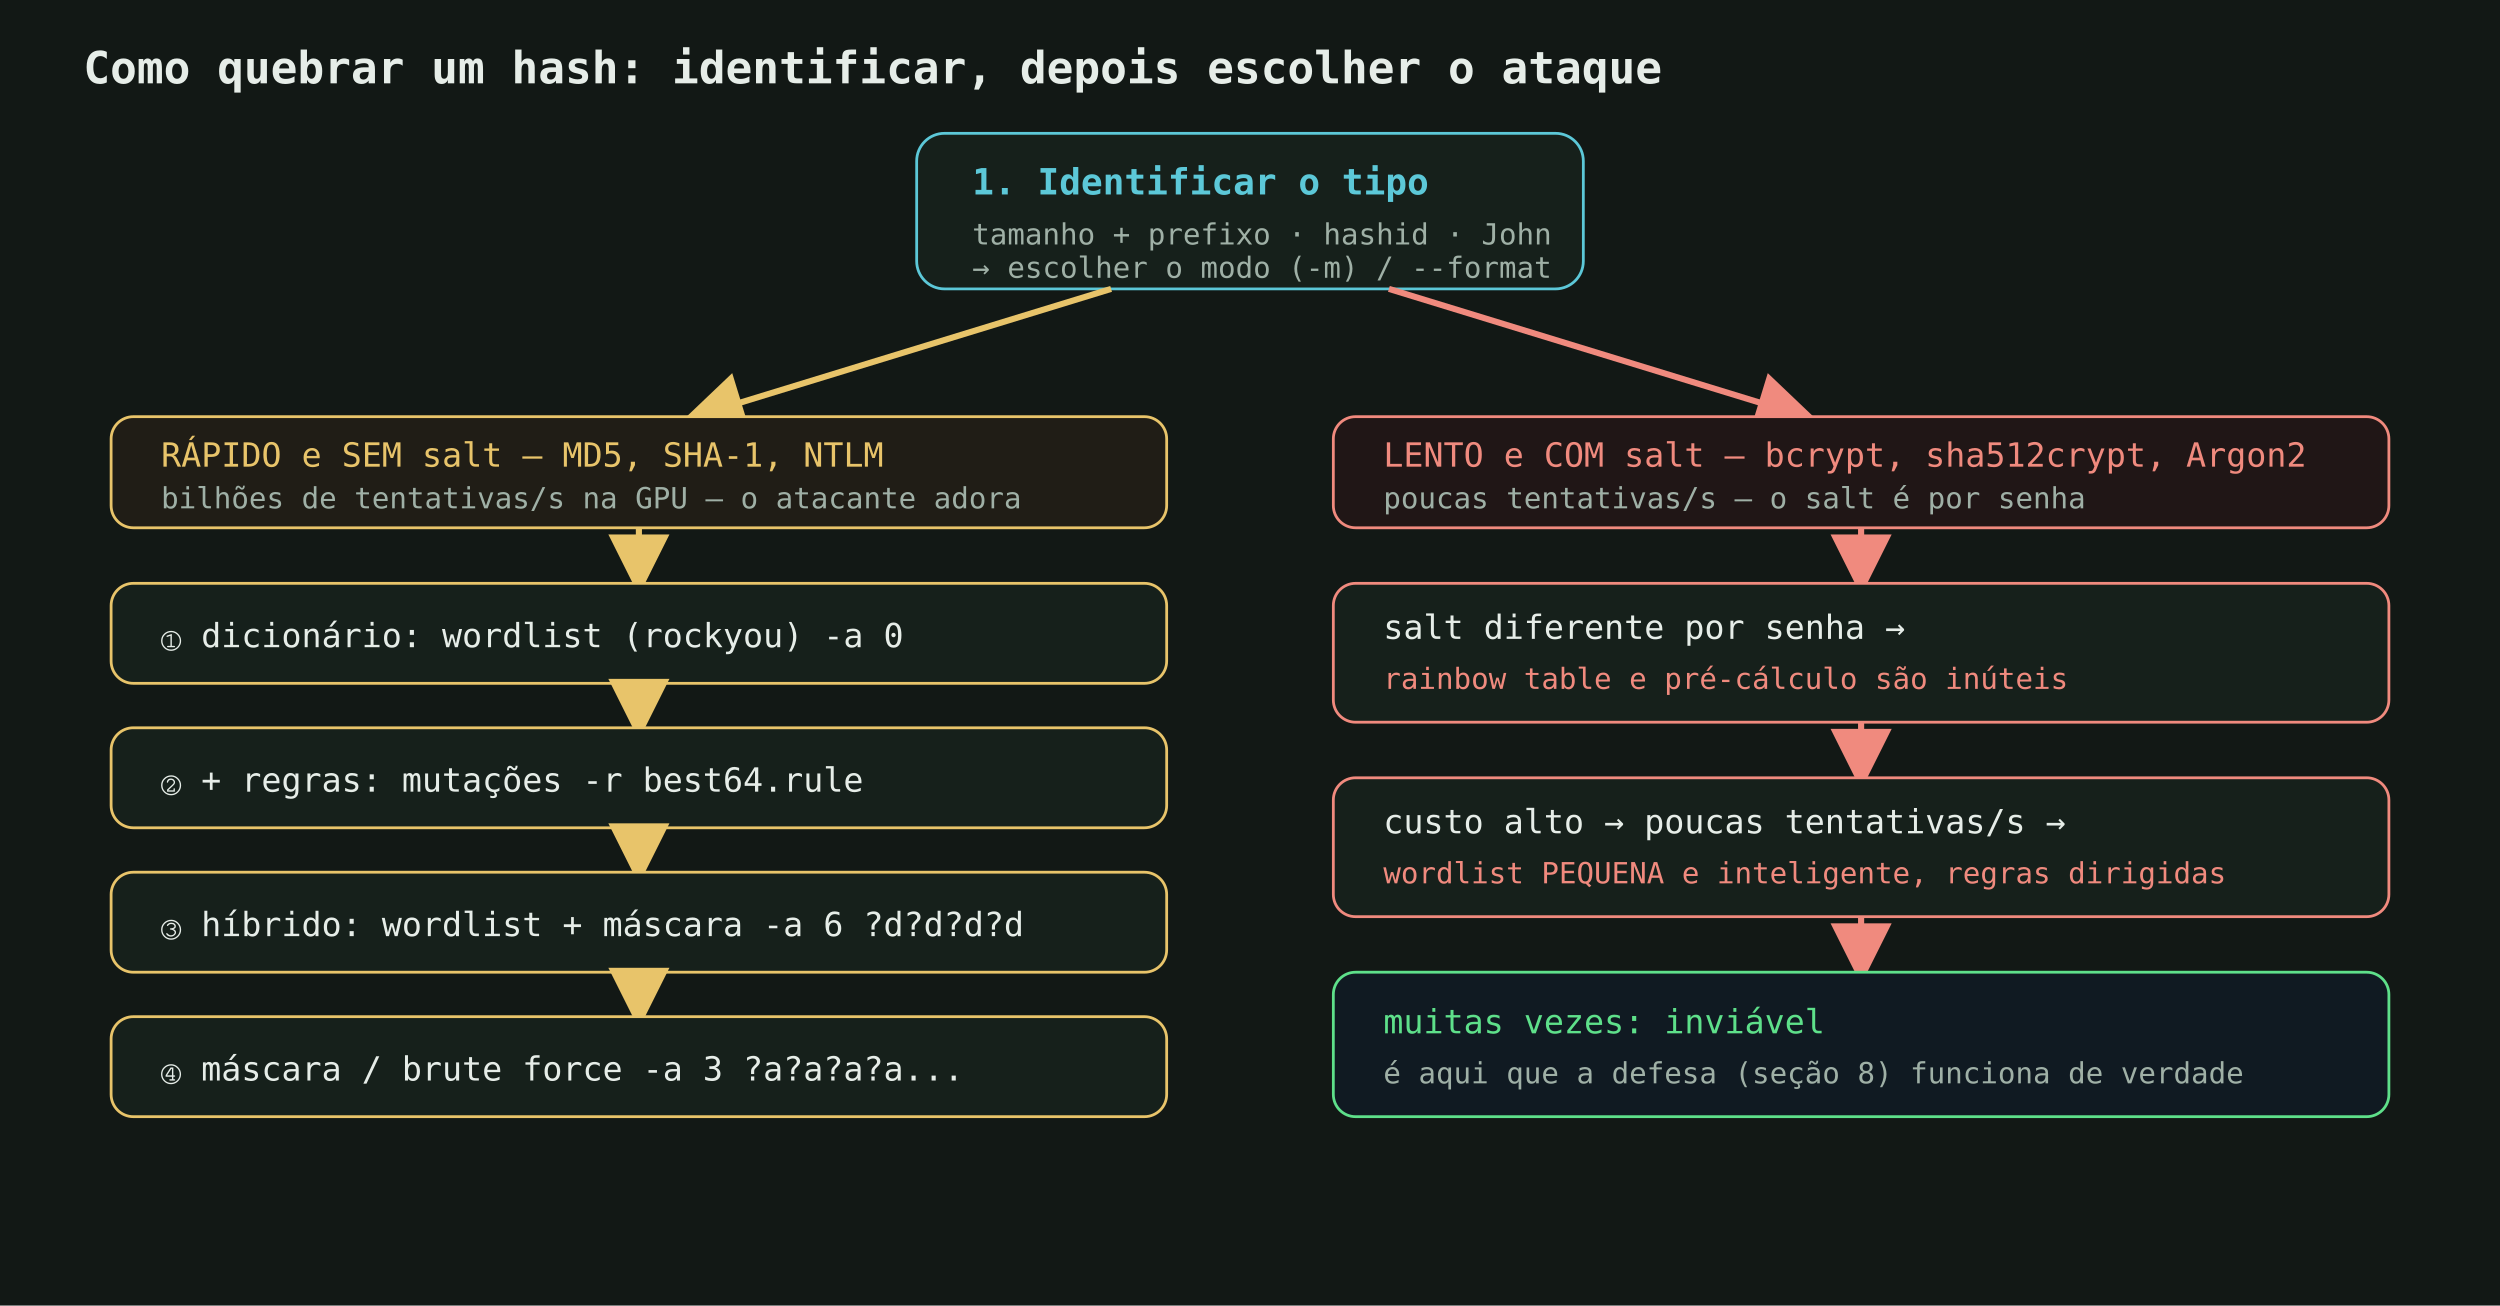
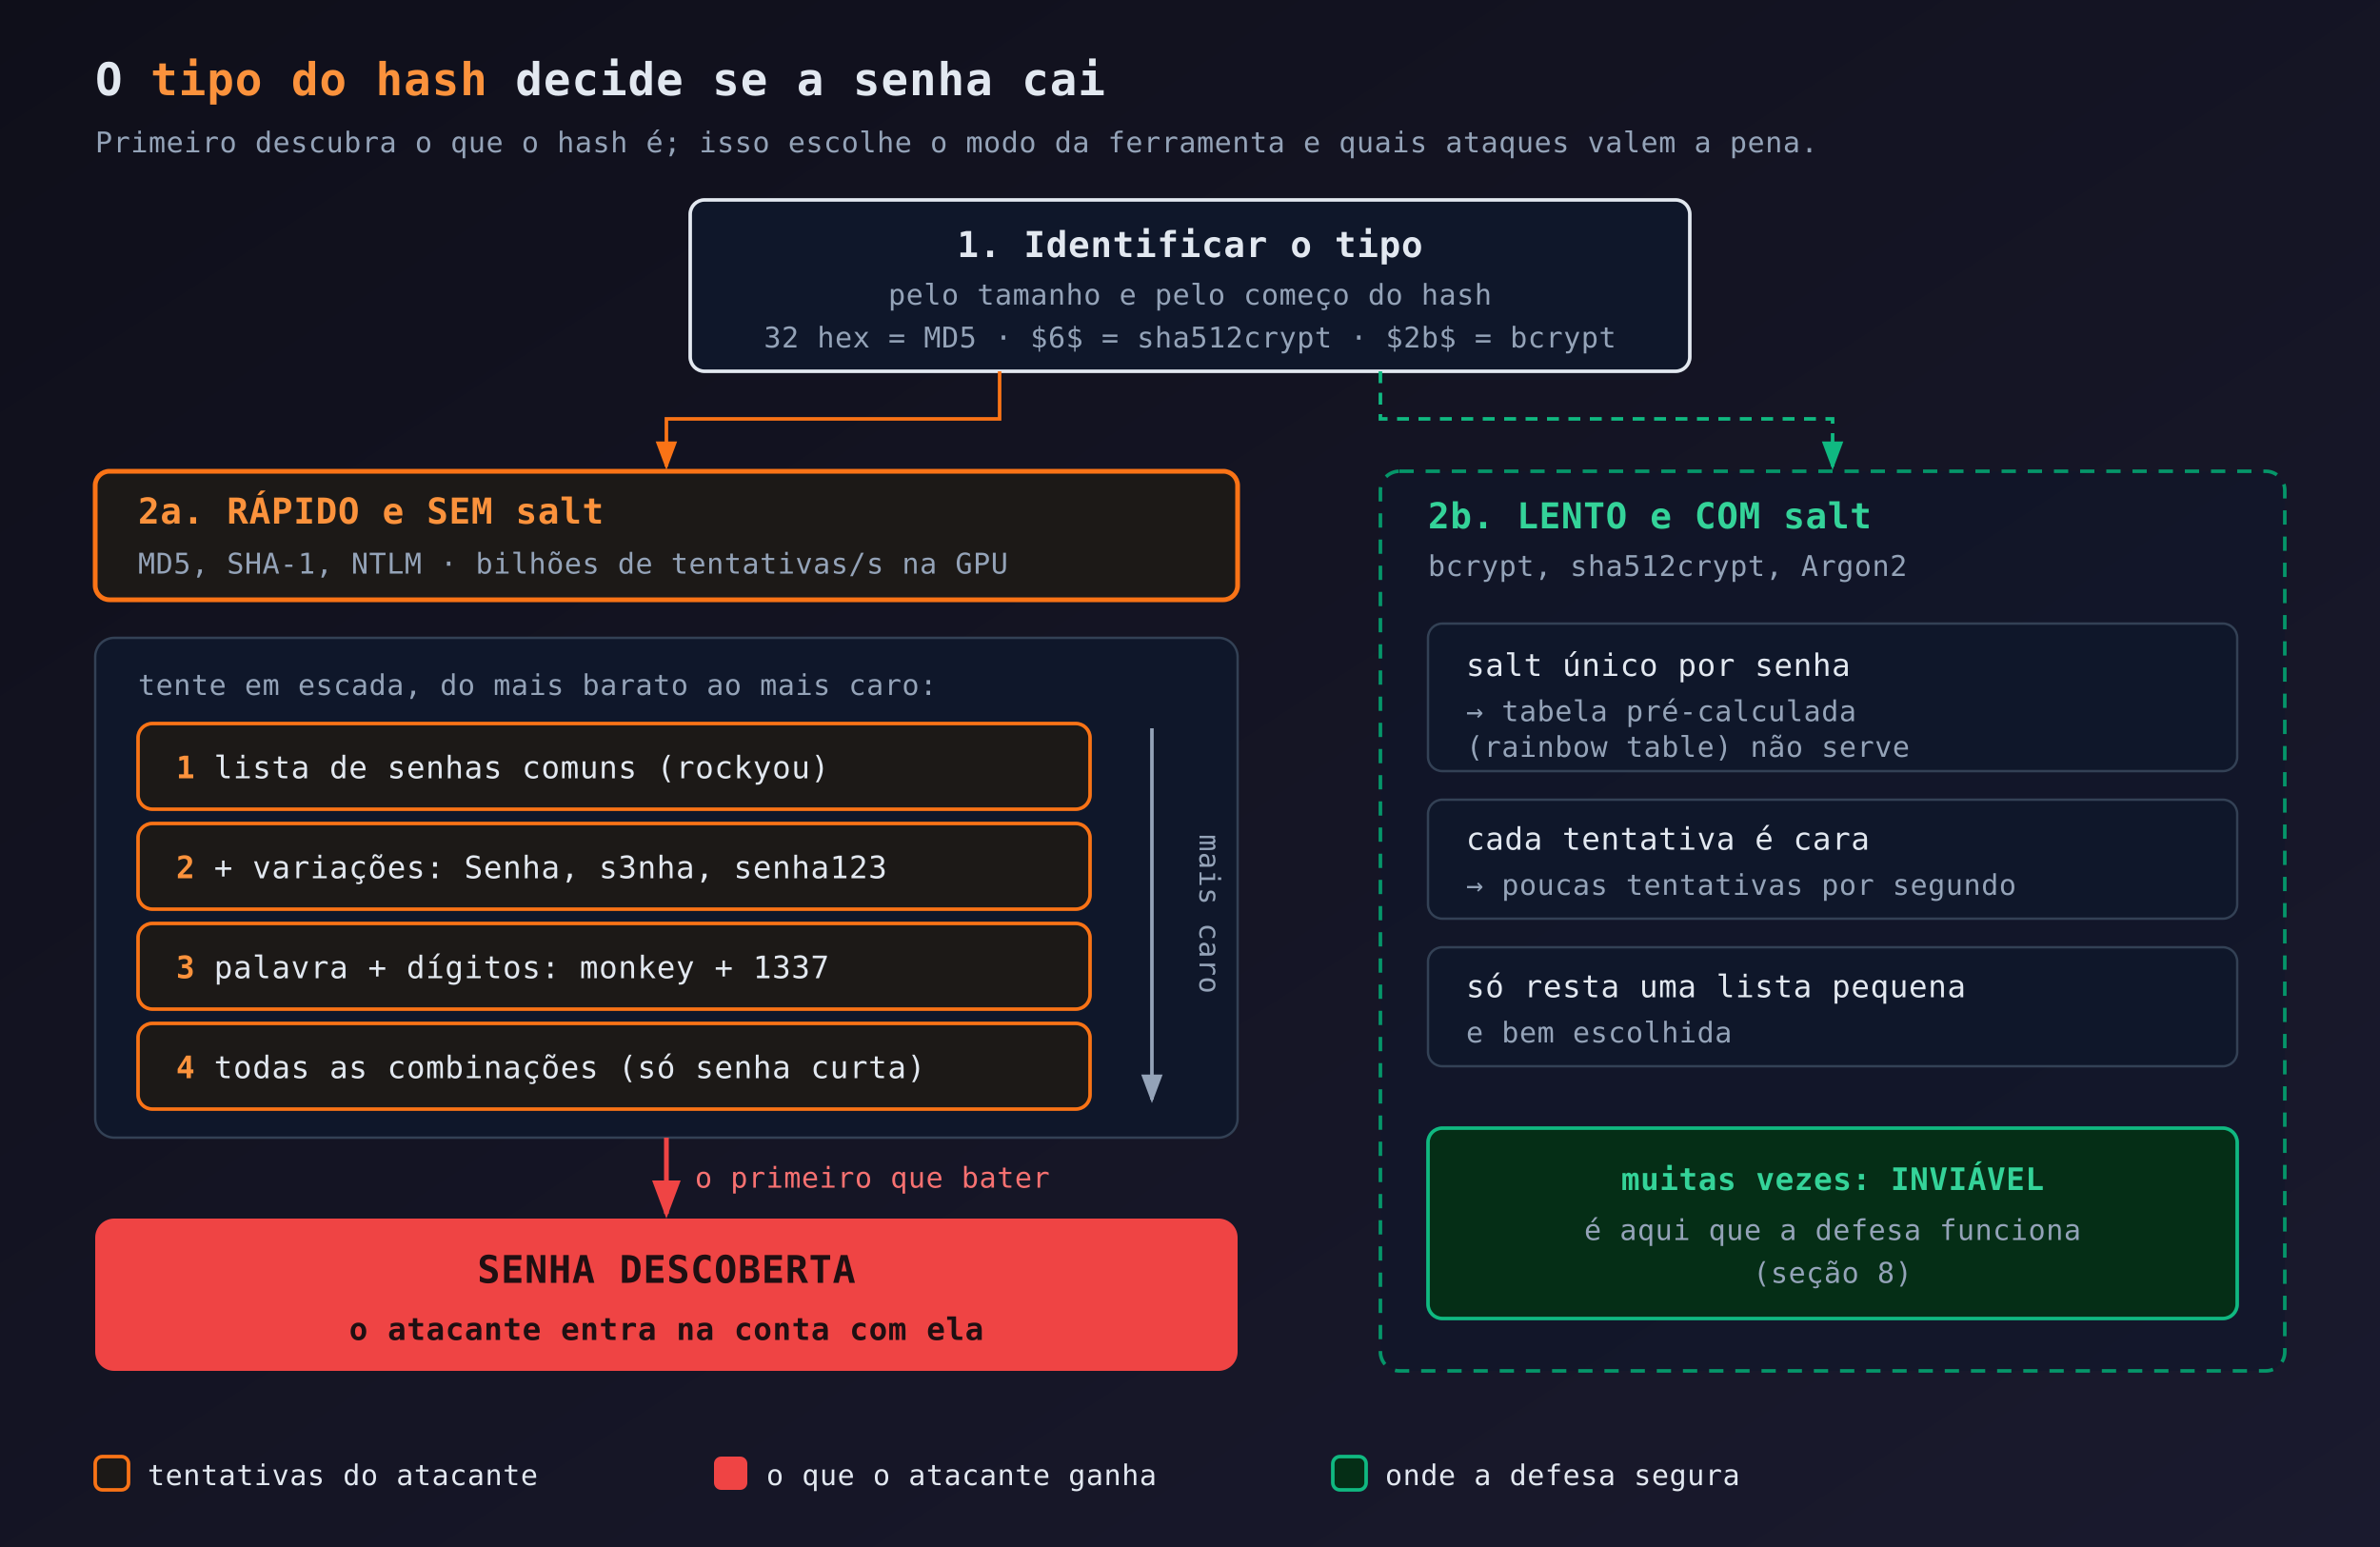
- <svg xmlns="http://www.w3.org/2000/svg" viewBox="0 0 900 470" role="img" aria-labelledby="t d">
+ <svg xmlns="http://www.w3.org/2000/svg" viewBox="0 0 1000 650" width="1000" height="650" role="img" aria-labelledby="t d">
  <style>
-     text { font-family: ui-monospace, "DejaVu Sans Mono", Menlo, Consolas, monospace; fill: #e6ede8; }
-     .t { font-size: 16px; font-weight: 700; }
-     .h { font-size: 13px; font-weight: 700; fill: #5cc8d8; }
-     .b { font-size: 12px; }
-     .s { font-size: 10.5px; fill: #9fb0a6; }
-     .g { fill: #5ee08a; }
-     .y { fill: #e8c46a; }
-     .r { fill: #f08a7e; }
-     .fw { stroke: #5cc8d8; stroke-width: 2.2; marker-end: url(#ar); fill: none; }
-     .fy { stroke: #e8c46a; stroke-width: 2.2; marker-end: url(#ay); fill: none; }
-     .fr { stroke: #f08a7e; stroke-width: 2.2; marker-end: url(#arr); fill: none; }
+     text { font-family: 'SF Mono', 'Fira Code', 'Cascadia Code', 'DejaVu Sans Mono', 'Courier New', monospace; fill: #e2e8f0; letter-spacing: 0.02em; }
+     .title { font-size: 19px; font-weight: 700; }
+     .h { font-size: 15px; font-weight: 700; }
+     .b { font-size: 13px; }
+     .bb { font-size: 13px; font-weight: 700; }
+     .s { font-size: 12px; fill: #94a3b8; }
+     .org { fill: #fb923c; }
+     .grn { fill: #34d399; }
+     .red { fill: #f87171; }
+     .ink { fill: #1f0f12; }
  </style>
  <defs>
-     <marker id="ar" markerWidth="10" markerHeight="10" refX="8" refY="5" orient="auto">
-       <path d="M0,0 L10,5 L0,10 z" fill="#5cc8d8" />
+     <linearGradient id="bg-grad" x1="0%" y1="0%" x2="100%" y2="100%">
+       <stop offset="0%" stop-color="#0f0f1a" />
+       <stop offset="100%" stop-color="#1a1a2e" />
+     </linearGradient>
+     <marker id="arrow-gray" markerWidth="8" markerHeight="6" refX="7" refY="3" orient="auto">
+       <polygon points="0 0, 8 3, 0 6" fill="#94a3b8" />
    </marker>
-     <marker id="ay" markerWidth="10" markerHeight="10" refX="8" refY="5" orient="auto">
-       <path d="M0,0 L10,5 L0,10 z" fill="#e8c46a" />
+     <marker id="arrow-orange" markerWidth="8" markerHeight="6" refX="7" refY="3" orient="auto">
+       <polygon points="0 0, 8 3, 0 6" fill="#f97316" />
    </marker>
-     <marker id="arr" markerWidth="10" markerHeight="10" refX="8" refY="5" orient="auto">
-       <path d="M0,0 L10,5 L0,10 z" fill="#f08a7e" />
+     <marker id="arrow-red" markerWidth="8" markerHeight="6" refX="7" refY="3" orient="auto">
+       <polygon points="0 0, 8 3, 0 6" fill="#ef4444" />
+     </marker>
+     <marker id="arrow-green" markerWidth="8" markerHeight="6" refX="7" refY="3" orient="auto">
+       <polygon points="0 0, 8 3, 0 6" fill="#10b981" />
    </marker>
  </defs>
-   <rect width="900" height="470" fill="#121815" />
-   <text class="t" x="30" y="30">Como quebrar um hash: identificar, depois escolher o ataque</text>
-   <rect x="330" y="48" width="240" height="56" rx="10" fill="#16201b" stroke="#5cc8d8" />
-   <text class="h" x="350" y="70">1. Identificar o tipo</text>
-   <text class="s" x="350" y="88">tamanho + prefixo · hashid · John</text>
-   <text class="s" x="350" y="100">→ escolher o modo (-m) / --format</text>
-   <path class="fy" d="M400,104 L250,150" />
-   <path class="fr" d="M500,104 L650,150" />
-   <rect x="40" y="150" width="380" height="40" rx="8" fill="#201d16" stroke="#e8c46a" />
-   <text class="b y" x="58" y="168">RÁPIDO e SEM salt — MD5, SHA-1, NTLM</text>
-   <text class="s" x="58" y="183">bilhões de tentativas/s na GPU — o atacante adora</text>
-   <path class="fy" d="M230,190 L230,210" />
-   <rect x="40" y="210" width="380" height="36" rx="8" fill="#16201b" stroke="#e8c46a" />
-   <text class="b" x="58" y="233">① dicionário: wordlist (rockyou)  -a 0</text>
-   <path class="fy" d="M230,246 L230,262" />
-   <rect x="40" y="262" width="380" height="36" rx="8" fill="#16201b" stroke="#e8c46a" />
-   <text class="b" x="58" y="285">② + regras: mutações  -r best64.rule</text>
-   <path class="fy" d="M230,298 L230,314" />
-   <rect x="40" y="314" width="380" height="36" rx="8" fill="#16201b" stroke="#e8c46a" />
-   <text class="b" x="58" y="337">③ híbrido: wordlist + máscara  -a 6 ?d?d?d?d</text>
-   <path class="fy" d="M230,350 L230,366" />
-   <rect x="40" y="366" width="380" height="36" rx="8" fill="#16201b" stroke="#e8c46a" />
-   <text class="b" x="58" y="389">④ máscara / brute force  -a 3 ?a?a?a?a...</text>
-   <rect x="480" y="150" width="380" height="40" rx="8" fill="#201616" stroke="#f08a7e" />
-   <text class="b r" x="498" y="168">LENTO e COM salt — bcrypt, sha512crypt, Argon2</text>
-   <text class="s" x="498" y="183">poucas tentativas/s — o salt é por senha</text>
-   <path class="fr" d="M670,190 L670,210" />
-   <rect x="480" y="210" width="380" height="50" rx="8" fill="#16201b" stroke="#f08a7e" />
-   <text class="b" x="498" y="230">salt diferente por senha →</text>
-   <text class="s r" x="498" y="248">rainbow table e pré-cálculo são inúteis</text>
-   <path class="fr" d="M670,260 L670,280" />
-   <rect x="480" y="280" width="380" height="50" rx="8" fill="#16201b" stroke="#f08a7e" />
-   <text class="b" x="498" y="300">custo alto → poucas tentativas/s →</text>
-   <text class="s r" x="498" y="318">wordlist PEQUENA e inteligente, regras dirigidas</text>
-   <path class="fr" d="M670,330 L670,350" />
-   <rect x="480" y="350" width="380" height="52" rx="8" fill="#101a22" stroke="#5ee08a" />
-   <text class="b g" x="498" y="372">muitas vezes: inviável</text>
-   <text class="s" x="498" y="390">é aqui que a defesa (seção 8) funciona de verdade</text>
+   <rect width="1000" height="650" fill="url(#bg-grad)" />
+   <text class="title" x="40" y="40">O <tspan class="org">tipo do hash</tspan> decide se a senha cai</text>
+   <text class="s" x="40" y="64">Primeiro descubra o que o hash é; isso escolhe o modo da ferramenta e quais ataques valem a pena.</text>
+   <rect x="290" y="84" width="420" height="72" rx="6" fill="#0f172a" stroke="#e2e8f0" stroke-width="1.5" />
+   <text class="h" x="500" y="108" text-anchor="middle">1. Identificar o tipo</text>
+   <text class="s" x="500" y="128" text-anchor="middle">pelo tamanho e pelo começo do hash</text>
+   <text class="s" x="500" y="146" text-anchor="middle">32 hex = MD5 · $6$ = sha512crypt · $2b$ = bcrypt</text>
+   <path d="M420,156 V176 H280 V196" stroke="#f97316" stroke-width="1.5" fill="none" marker-end="url(#arrow-orange)" />
+   <path d="M580,156 V176 H770 V196" stroke="#10b981" stroke-width="1.5" stroke-dasharray="5 4" fill="none" marker-end="url(#arrow-green)" />
+   <rect x="40" y="198" width="480" height="54" rx="6" fill="#1c1917" stroke="#f97316" stroke-width="2" />
+   <text class="h org" x="58" y="220">2a. RÁPIDO e SEM salt</text>
+   <text class="s" x="58" y="241">MD5, SHA-1, NTLM · bilhões de tentativas/s na GPU</text>
+   <rect data-graph-role="container" x="40" y="268" width="480" height="210" rx="8" fill="#0f172a" stroke="#334155" />
+   <text class="s" x="58" y="292">tente em escada, do mais barato ao mais caro:</text>
+   <rect x="58" y="304" width="400" height="36" rx="6" fill="#1c1917" stroke="#f97316" stroke-width="1.5" />
+   <text class="b" x="74" y="327">
+     <tspan class="bb org">1</tspan>  lista de senhas comuns (rockyou)</text>
+   <rect x="58" y="346" width="400" height="36" rx="6" fill="#1c1917" stroke="#f97316" stroke-width="1.5" />
+   <text class="b" x="74" y="369">
+     <tspan class="bb org">2</tspan>  + variações: Senha, s3nha, senha123</text>
+   <rect x="58" y="388" width="400" height="36" rx="6" fill="#1c1917" stroke="#f97316" stroke-width="1.5" />
+   <text class="b" x="74" y="411">
+     <tspan class="bb org">3</tspan>  palavra + dígitos: monkey + 1337</text>
+   <rect x="58" y="430" width="400" height="36" rx="6" fill="#1c1917" stroke="#f97316" stroke-width="1.5" />
+   <text class="b" x="74" y="453">
+     <tspan class="bb org">4</tspan>  todas as combinações (só senha curta)</text>
+   <path d="M484,306 V462" stroke="#94a3b8" stroke-width="1.5" fill="none" marker-end="url(#arrow-gray)" />
+   <text class="s" x="504" y="384" text-anchor="middle" transform="rotate(90 504 384)">mais caro</text>
+   <path d="M280,478 V510" stroke="#ef4444" stroke-width="2" fill="none" marker-end="url(#arrow-red)" />
+   <text class="s red" x="292" y="499">o primeiro que bater</text>
+   <rect x="40" y="512" width="480" height="64" rx="8" fill="#ef4444" />
+   <text class="ink" x="280" y="539" text-anchor="middle" font-size="16" font-weight="700">SENHA DESCOBERTA</text>
+   <text class="ink" x="280" y="563" text-anchor="middle" font-size="13" font-weight="700">o atacante entra na conta com ela</text>
+   <rect data-graph-role="container" x="580" y="198" width="380" height="378" rx="8" fill="#0f172a" fill-opacity="0.6" stroke="#059669" stroke-width="1.5" stroke-dasharray="6 5" />
+   <text class="h grn" x="600" y="222">2b. LENTO e COM salt</text>
+   <text class="s" x="600" y="242">bcrypt, sha512crypt, Argon2</text>
+   <rect x="600" y="262" width="340" height="62" rx="6" fill="#0f172a" stroke="#334155" />
+   <text class="b" x="616" y="284">salt único por senha</text>
+   <text class="s" x="616" y="303">→ tabela pré-calculada</text>
+   <text class="s" x="616" y="318">(rainbow table) não serve</text>
+   <rect x="600" y="336" width="340" height="50" rx="6" fill="#0f172a" stroke="#334155" />
+   <text class="b" x="616" y="357">cada tentativa é cara</text>
+   <text class="s" x="616" y="376">→ poucas tentativas por segundo</text>
+   <rect x="600" y="398" width="340" height="50" rx="6" fill="#0f172a" stroke="#334155" />
+   <text class="b" x="616" y="419">só resta uma lista pequena</text>
+   <text class="s" x="616" y="438">e bem escolhida</text>
+   <rect x="600" y="474" width="340" height="80" rx="6" fill="#052e16" stroke="#10b981" stroke-width="1.5" />
+   <text class="bb grn" x="770" y="500" text-anchor="middle">muitas vezes: INVIÁVEL</text>
+   <text class="s" x="770" y="521" text-anchor="middle">é aqui que a defesa funciona</text>
+   <text class="s" x="770" y="539" text-anchor="middle">(seção 8)</text>
+   <g class="s">
+     <rect x="40" y="612" width="14" height="14" rx="3" fill="#1c1917" stroke="#f97316" stroke-width="1.5" />
+     <text x="62" y="624">tentativas do atacante</text>
+     <rect x="300" y="612" width="14" height="14" rx="3" fill="#ef4444" />
+     <text x="322" y="624">o que o atacante ganha</text>
+     <rect x="560" y="612" width="14" height="14" rx="3" fill="#052e16" stroke="#10b981" stroke-width="1.5" />
+     <text x="582" y="624">onde a defesa segura</text>
+   </g>
</svg>
